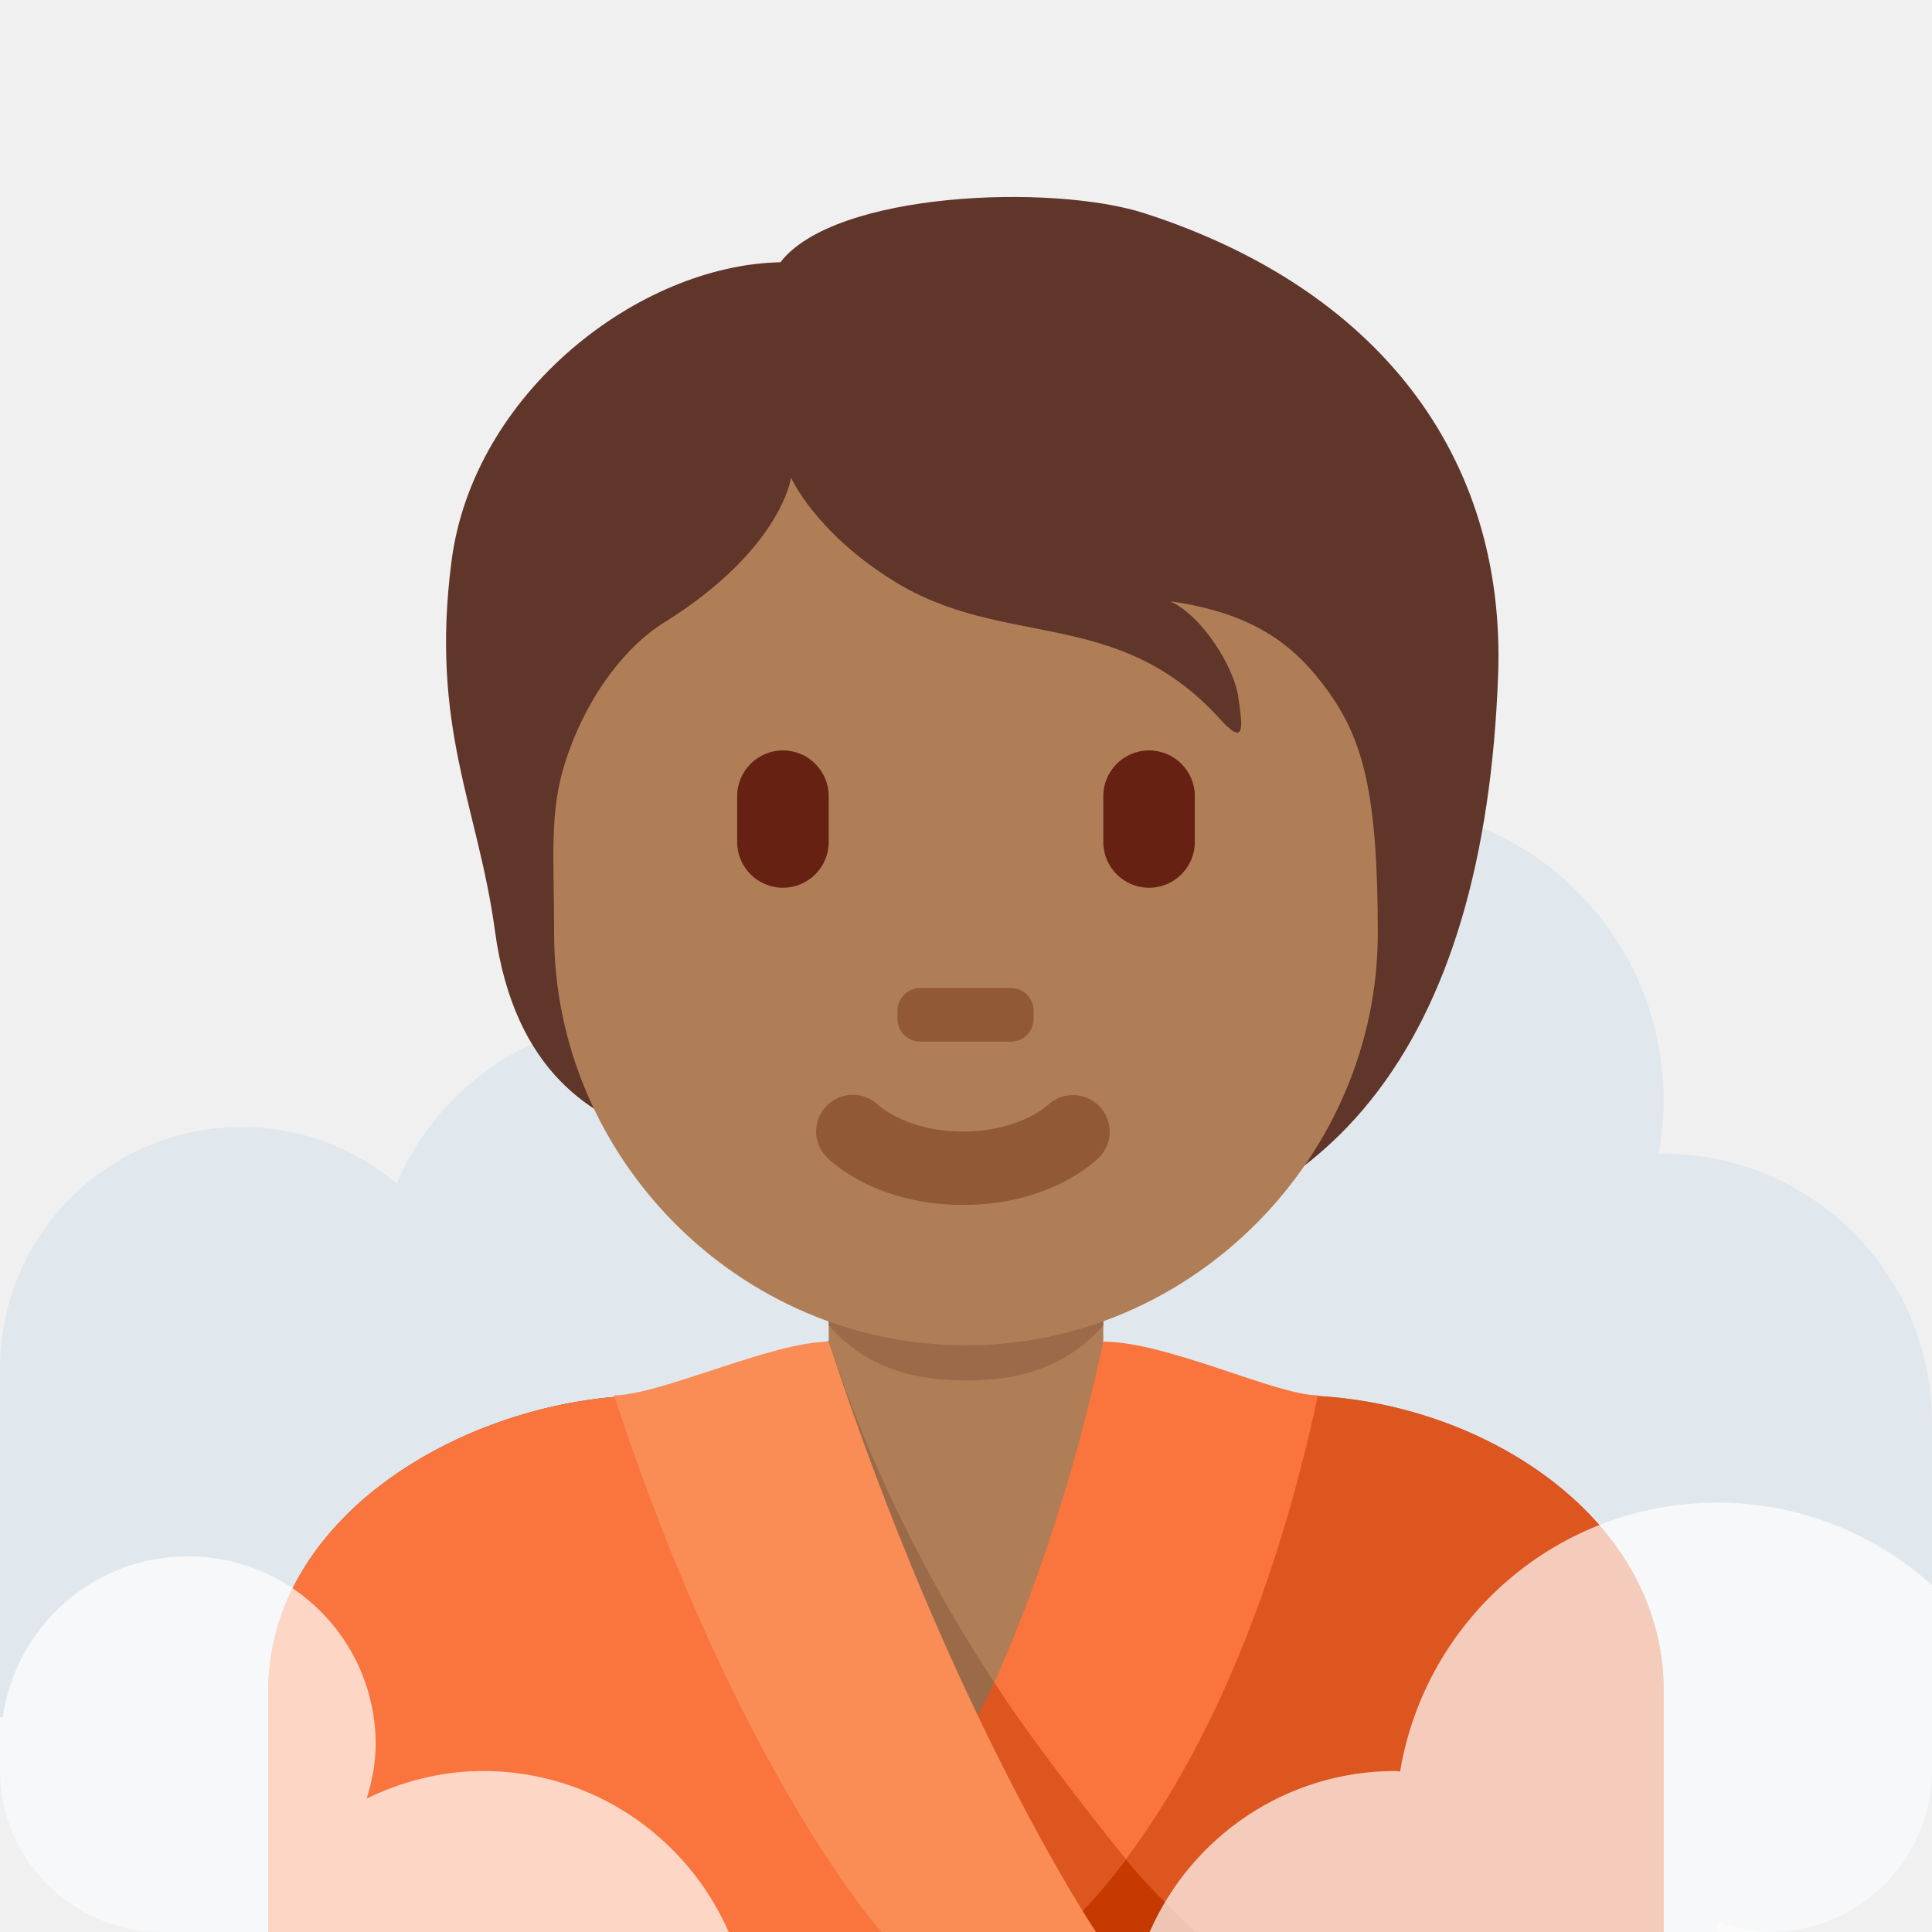
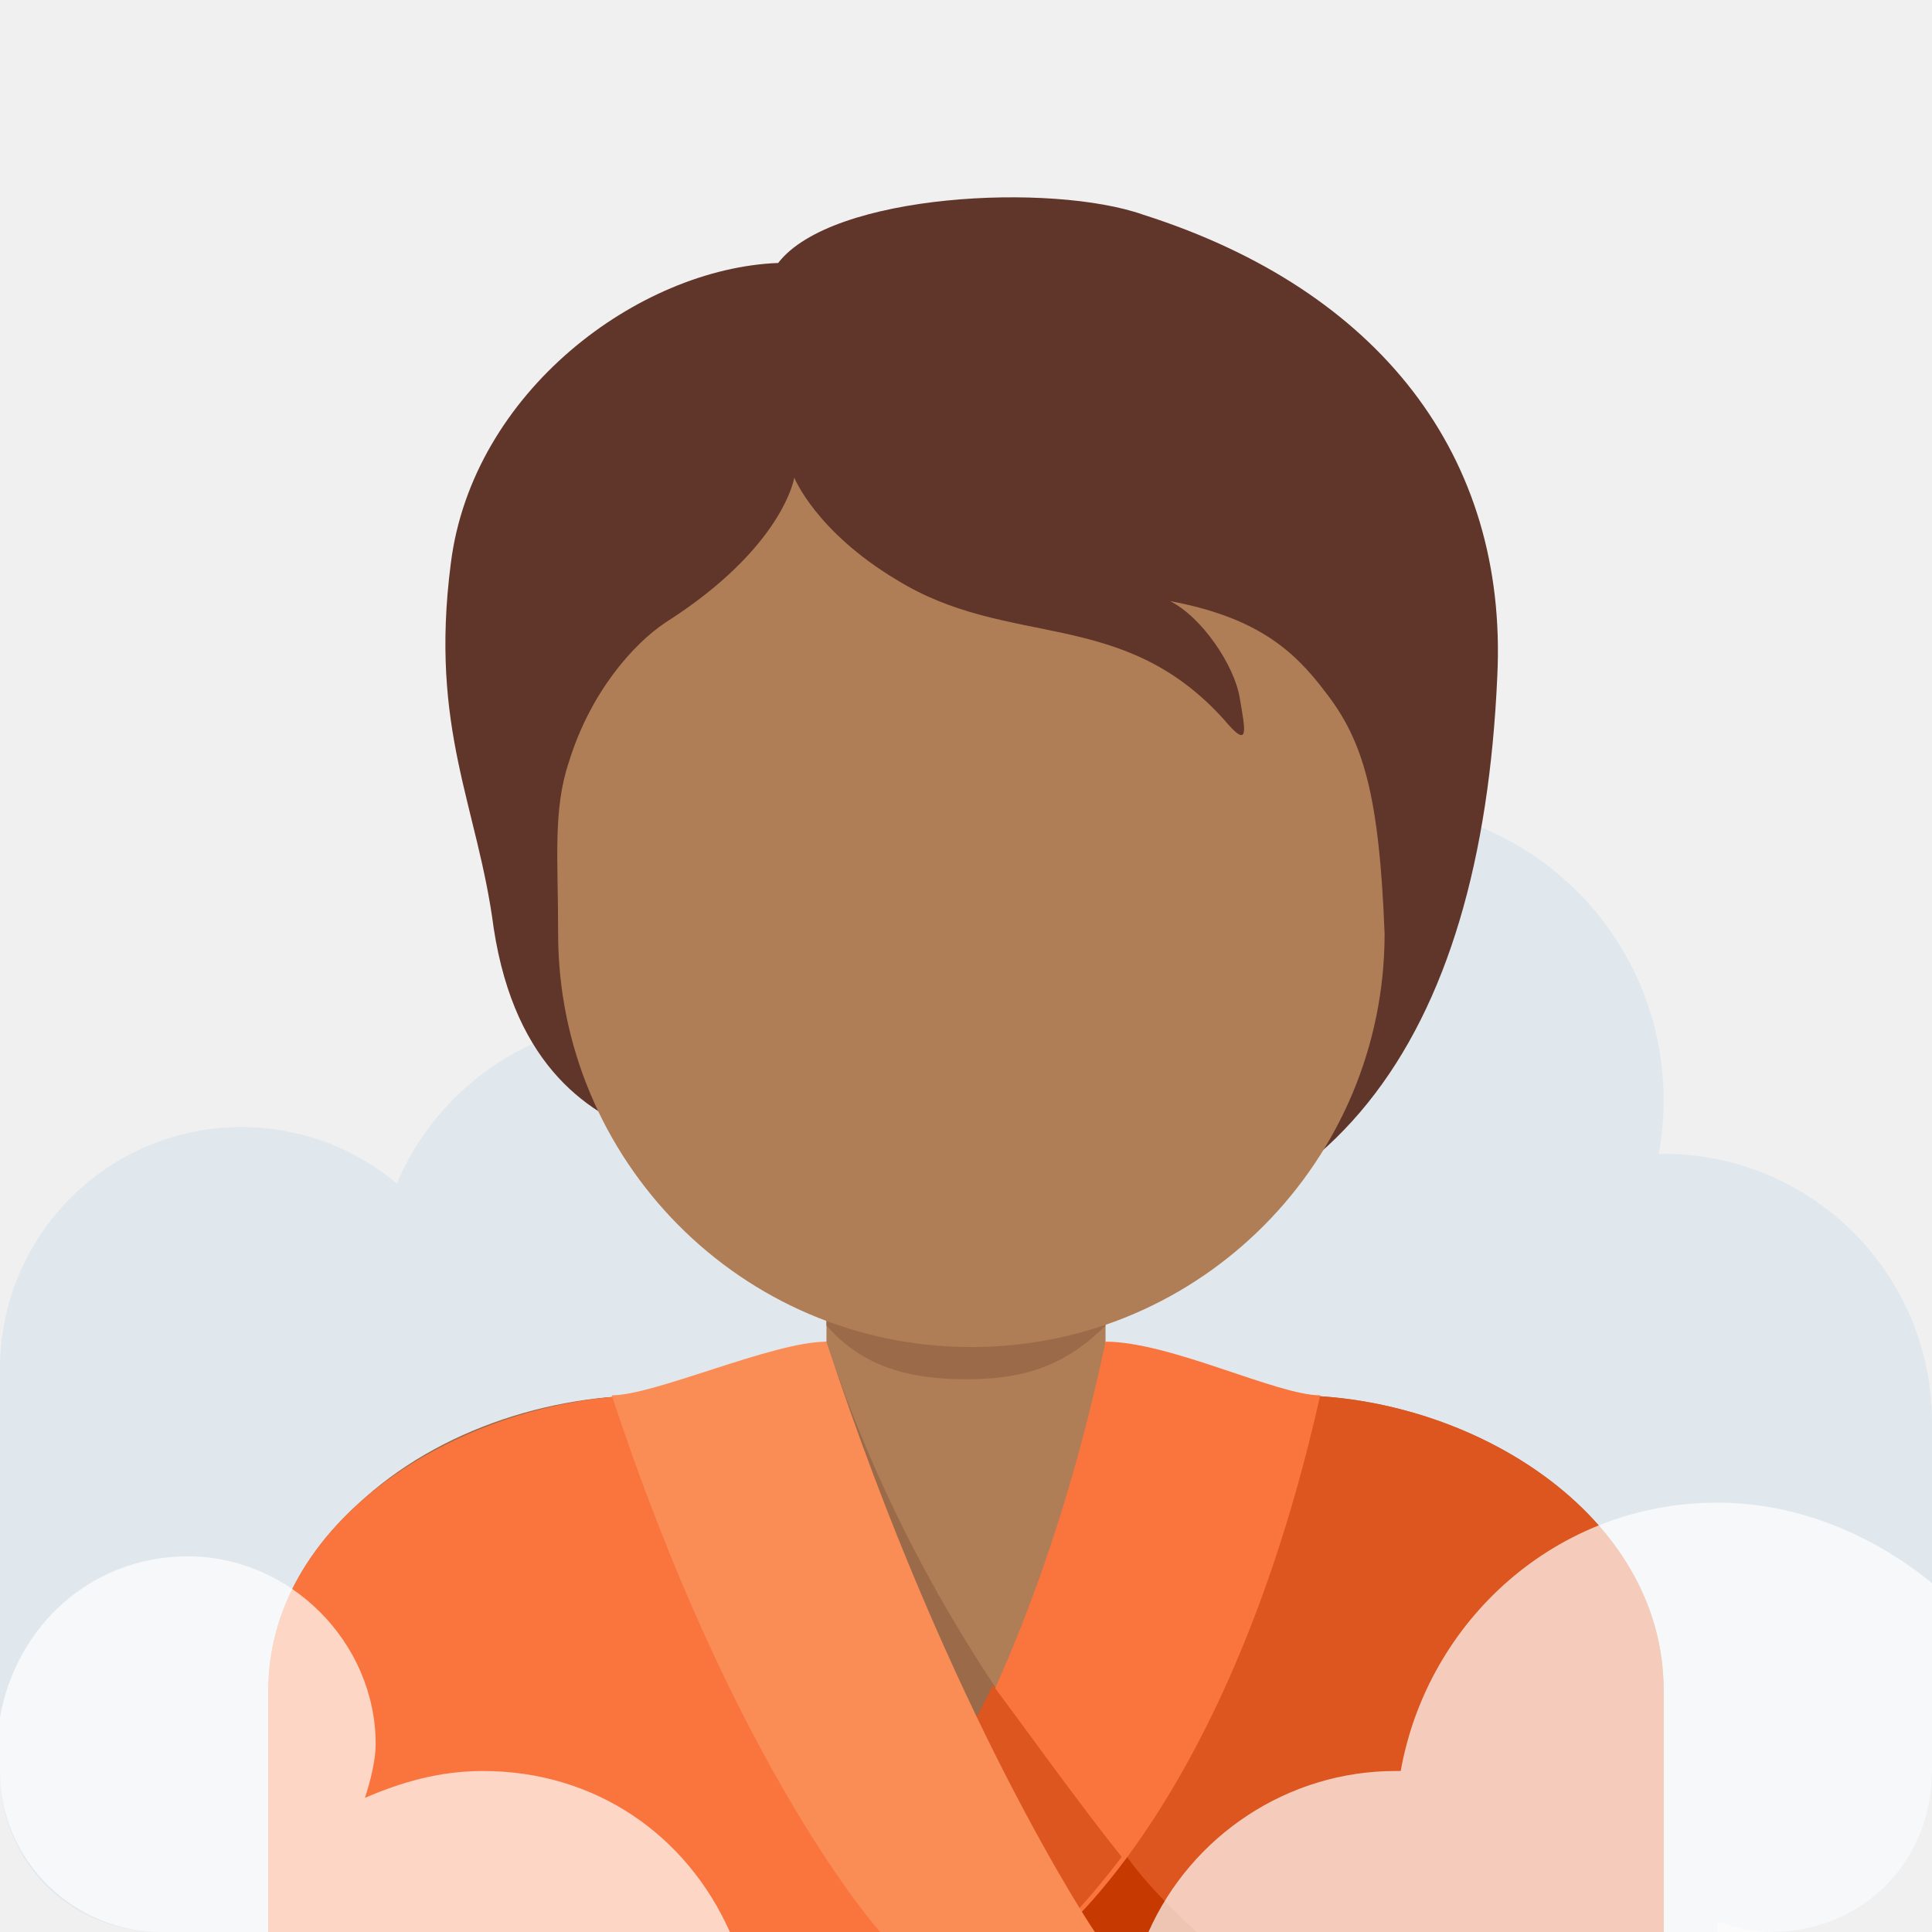
- <svg xmlns="http://www.w3.org/2000/svg" viewBox="0 0 36 36">
-   <g fill="#E1E8ED">
-     <circle cx="4.5" cy="25.5" r="4.5" />
-     <circle cx="25.5" cy="20.5" r="5.5" />
-     <circle cx="31" cy="26.5" r="5" />
-     <circle cx="12" cy="24" r="5" />
-     <path d="M33 30c-1.657 0-3 1.343-3 3H6c0-1.657-1.343-3-3-3s-3 1.343-3 3 1.343 3 3 3h29v-.184c.314.112.647.184 1 .184 1.657 0 3-1.343 3-3s-1.343-3-3-3z" />
-     <path d="M0 25.5h9V33H0zM20 23h9v4h-9zm11 3.5h5V33h-5z" />
+ <svg xmlns="http://www.w3.org/2000/svg" version="1.1" id="Layer_1" x="0px" y="0px" viewBox="0 0 36 36" style="enable-background:new 0 0 36 36;" xml:space="preserve">
+   <style type="text/css">
+ 	.st0{fill:#E1E8ED;}
+ 	.st1{fill:#AF7E57;}
+ 	.st2{fill:#60352A;}
+ 	.st3{fill:#9B6A49;}
+ 	.st4{fill:#DD551F;}
+ 	.st5{fill:#C63900;}
+ 	.st6{fill:#FA743E;}
+ 	.st7{fill:#FA8C56;}
+ 	.st8{opacity:0.7;fill:#FFFFFF;enable-background:new    ;}
+ </style>
+   <g>
+     <circle class="st0" cx="4.5" cy="25.5" r="4.5" />
+     <circle class="st0" cx="25.5" cy="20.5" r="5.5" />
+     <circle class="st0" cx="31" cy="26.5" r="5" />
+     <circle class="st0" cx="12" cy="24" r="5" />
+     <path class="st0" d="M33,30c-1.7,0-3,1.3-3,3H6c0-1.7-1.3-3-3-3s-3,1.3-3,3c0,1.7,1.3,3,3,3h29v-0.2c0.3,0.1,0.6,0.2,1,0.2   c1.7,0,3-1.3,3-3S34.7,30,33,30z" />
+     <path class="st0" d="M0,25.5h9V33H0V25.5z M20,23h9v4h-9V23z M31,26.5h5V33h-5V26.5z" />
  </g>
-   <path fill="#AF7E57" d="M31 36v-4.5c0-3.314-3.56-5.5-6.875-5.5h-12C8.812 26 5 28.186 5 31.5V36h26z" />
-   <path fill="#60352A" d="M21.33 3.975c-1.722-.557-5.775-.405-6.788.912-2.634.051-5.724 2.431-6.129 5.572-.401 3.108.493 4.552.81 6.889.36 2.648 1.849 3.495 3.039 3.85 1.712 2.262 3.533 2.166 6.59 2.166 5.969 0 8.812-3.994 9.063-10.777.153-4.104-2.254-7.211-6.585-8.612z" />
-   <path fill="#AF7E57" d="M15.442 21.658v5.116c0 1.413 1.145 2.558 2.558 2.558 1.413 0 2.558-1.145 2.558-2.558v-5.116h-5.116z" />
-   <path fill="#9B6A49" d="M15.442 24.698c.713.805 1.597 1.024 2.558 1.024.961 0 1.844-.219 2.558-1.024v-2.047h-5.116v2.047z" />
-   <path fill="#AF7E57" d="M24.744 12.876c-.578-.8-1.317-1.444-2.938-1.672.608.279 1.19 1.241 1.266 1.773.076.532.152.963-.329.431-1.928-2.131-4.027-1.292-6.108-2.593C15.182 9.906 14.74 8.9 14.74 8.9s-.177 1.342-2.381 2.71c-.639.397-1.401 1.279-1.824 2.583-.304.937-.21 1.773-.21 3.201 0 4.169 3.436 7.674 7.674 7.674s7.674-3.536 7.674-7.674c.001-2.593-.27-3.606-.929-4.518z" />
-   <path fill="#915A34" d="M17.945 22.452c-1.606 0-2.447-.794-2.537-.885-.268-.267-.268-.7 0-.967.266-.265.692-.267.961-.007.035.032.551.491 1.576.491 1.038 0 1.555-.473 1.576-.492.273-.256.703-.248.963.02.26.269.26.691-.004.955-.089.091-.929.885-2.535.885m.891-3.043h-1.69c-.233 0-.423-.19-.423-.423v-.153c0-.233.189-.424.423-.424h1.69c.233 0 .424.19.424.424v.153c0 .234-.191.423-.424.423" />
-   <path fill="#662113" d="M14.589 16.542c-.471 0-.853-.382-.853-.853v-.853c0-.471.382-.853.853-.853s.853.382.853.853v.853c0 .471-.382.853-.853.853zm6.822 0c-.471 0-.853-.382-.853-.853v-.853c0-.471.382-.853.853-.853s.853.382.853.853v.853c-.001.471-.382.853-.853.853z" />
-   <path fill="#9B6A49" d="M15.442 24.986L12.125 26c-2.062 0-4.316.847-5.725 2.285-.249.522-.4 1.099-.4 1.715v6h16.422s-4.686-4.014-6.98-11.014z" />
-   <path fill="#DD551F" d="M24.125 26h-1.567c-1.62 7.571-6.822 10-6.822 10H31v-4.5c0-3.314-3.56-5.5-6.875-5.5z" />
-   <path fill="#C63900" d="M15.736 36h6.553s-.784-.695-1.311-1.355C19.506 35.539 15.736 36 15.736 36z" />
-   <path fill="#FA743E" d="M24.558 26c-.777 0-2.81-1-4-1-1.62 7.571-4.822 11-4.822 11h4s3.202-2.429 4.822-10z" />
-   <path fill="#DD551F" d="M18.529 31.351C17.645 33.209 15.736 36 15.736 36h4.047s.639-.581 1.196-1.355c-.832-1.033-1.9-2.426-2.45-3.294z" />
-   <path fill="#FA743E" d="M13.442 26h-1.317C8.812 26 5 28.186 5 31.5V36h15.422s-4.686-3-6.98-10z" />
-   <path fill="#FA8C56" d="M15.442 25c-1.047 0-3.153 1-4 1 2.295 7 4.98 10 4.98 10h4s-2.686-4-4.98-11z" />
-   <path d="M32 28c-2.975 0-5.438 2.168-5.911 5.009C26.058 33.008 26.03 33 26 33c-2.049 0-3.806 1.236-4.578 3H33c1.65 0 3-1.35 3-3v-3.463C34.938 28.584 33.539 28 32 28zm-18.422 8c-.772-1.764-2.529-3-4.578-3-.78 0-1.509.194-2.166.512.098-.322.166-.657.166-1.012C7 30.567 5.433 29 3.5 29 1.738 29 .295 30.306.05 32H0v1c0 1.65 1.35 3 3 3h10.578z" opacity=".7" fill="#FFF" />
+   <path class="st1" d="M31,36v-4.5c0-3.3-3.6-5.5-6.9-5.5h-12C8.8,26,5,28.2,5,31.5V36H31z" />
+   <path class="st2" d="M21.3,4c-1.7-0.6-5.8-0.4-6.8,0.9c-2.6,0.1-5.7,2.4-6.1,5.6C8,13.6,8.9,15,9.2,17.3c0.4,2.6,1.8,3.5,3,3.9  c1.7,2.3,3.5,2.2,6.6,2.2c6,0,8.8-4,9.1-10.8C28.1,8.5,25.7,5.4,21.3,4z" />
+   <path class="st1" d="M15.4,21.7v5.1c0,1.4,1.1,2.6,2.6,2.6s2.6-1.1,2.6-2.6v-5.1H15.4z" />
+   <path class="st3" d="M15.4,24.7c0.7,0.8,1.6,1,2.6,1s1.8-0.2,2.6-1v-2h-5.1C15.4,22.7,15.4,24.7,15.4,24.7z" />
+   <path class="st1" d="M24.7,12.9c-0.6-0.8-1.3-1.4-2.9-1.7c0.6,0.3,1.2,1.2,1.3,1.8s0.2,1-0.3,0.4c-1.9-2.1-4-1.3-6.1-2.6  c-1.5-0.9-1.9-1.9-1.9-1.9s-0.2,1.3-2.4,2.7c-0.6,0.4-1.4,1.3-1.8,2.6c-0.3,0.9-0.2,1.8-0.2,3.2c0,4.2,3.4,7.7,7.7,7.7  s7.7-3.5,7.7-7.7C25.7,14.8,25.4,13.8,24.7,12.9z" />
+   <path class="st3" d="M15.4,25l-3.3,1c-2.1,0-4.3,0.8-5.7,2.3C6.2,28.8,6,29.4,6,30v6h16.4C22.4,36,17.7,32,15.4,25z" />
+   <path class="st4" d="M24.1,26h-1.6c-1.6,7.6-6.8,10-6.8,10H31v-4.5C31,28.2,27.4,26,24.1,26z" />
+   <path class="st5" d="M15.7,36h6.6c0,0-0.8-0.7-1.3-1.4C19.5,35.5,15.7,36,15.7,36z" />
+   <path class="st6" d="M24.6,26c-0.8,0-2.8-1-4-1c-1.6,7.6-4.8,11-4.8,11h4C19.7,36,22.9,33.6,24.6,26z" />
+   <path class="st4" d="M18.5,31.4c-0.9,1.9-2.8,4.6-2.8,4.6h4c0,0,0.6-0.6,1.2-1.4C20.1,33.6,19.1,32.2,18.5,31.4z" />
+   <path class="st6" d="M13.4,26h-1.3C8.8,26,5,28.2,5,31.5V36h15.4C20.4,36,15.7,33,13.4,26z" />
+   <path class="st7" d="M15.4,25c-1,0-3.2,1-4,1c2.3,7,5,10,5,10h4C20.4,36,17.7,32,15.4,25z" />
+   <path class="st8" d="M32,28c-3,0-5.4,2.2-5.9,5c0,0-0.1,0-0.1,0c-2,0-3.8,1.2-4.6,3H33c1.7,0,3-1.3,3-3v-3.5  C34.9,28.6,33.5,28,32,28z M13.6,36c-0.8-1.8-2.5-3-4.6-3c-0.8,0-1.5,0.2-2.2,0.5c0.1-0.3,0.2-0.7,0.2-1C7,30.6,5.4,29,3.5,29  c-1.8,0-3.2,1.3-3.5,3H0v1c0,1.7,1.4,3,3,3C3,36,13.6,36,13.6,36z" />
</svg>
